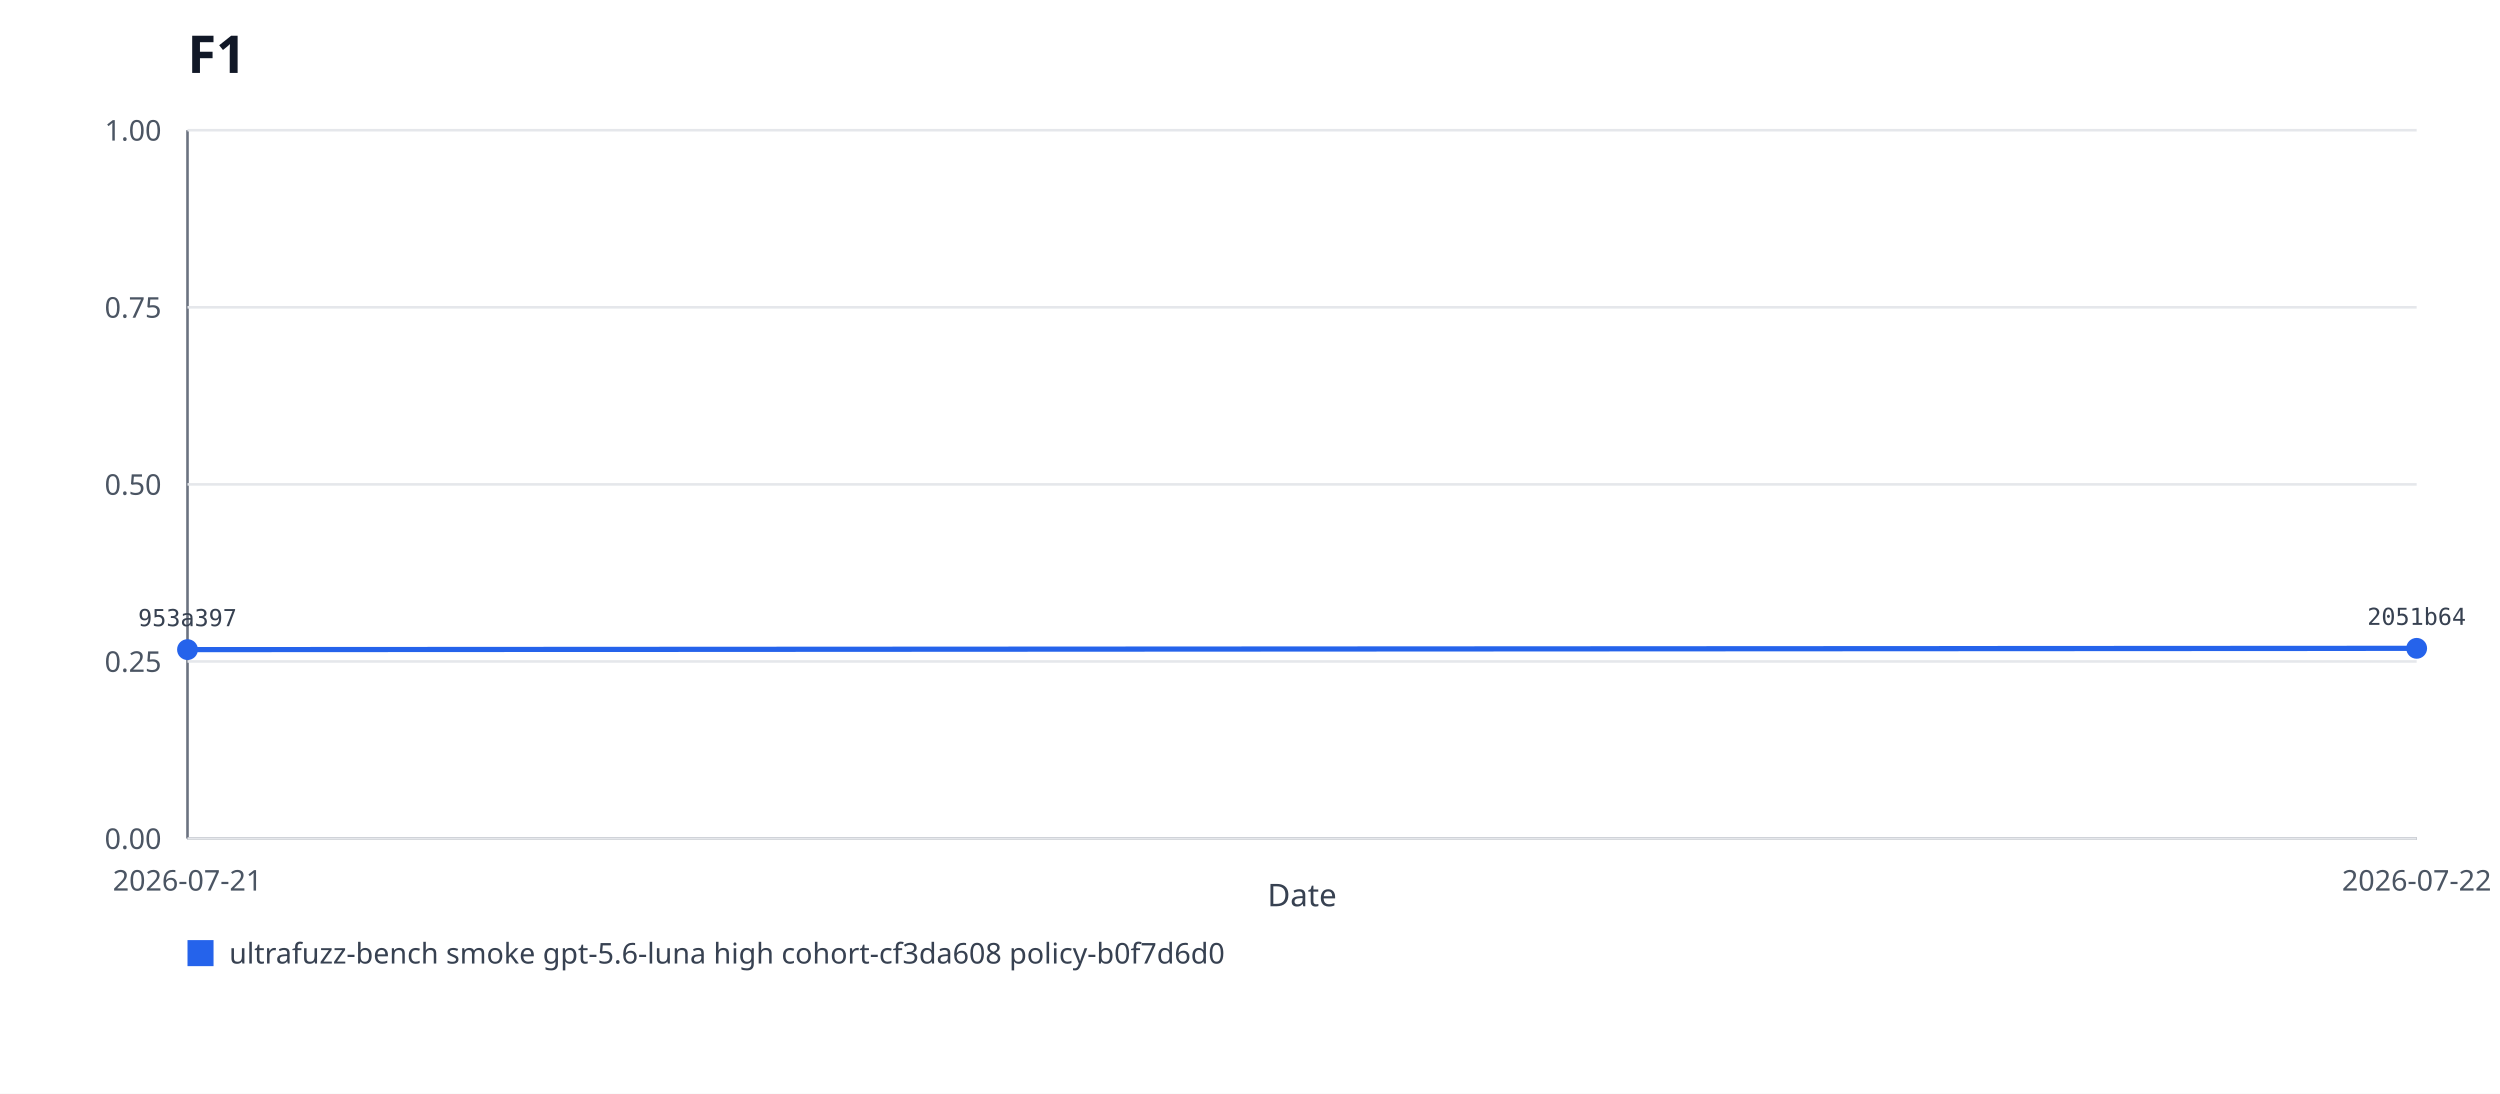
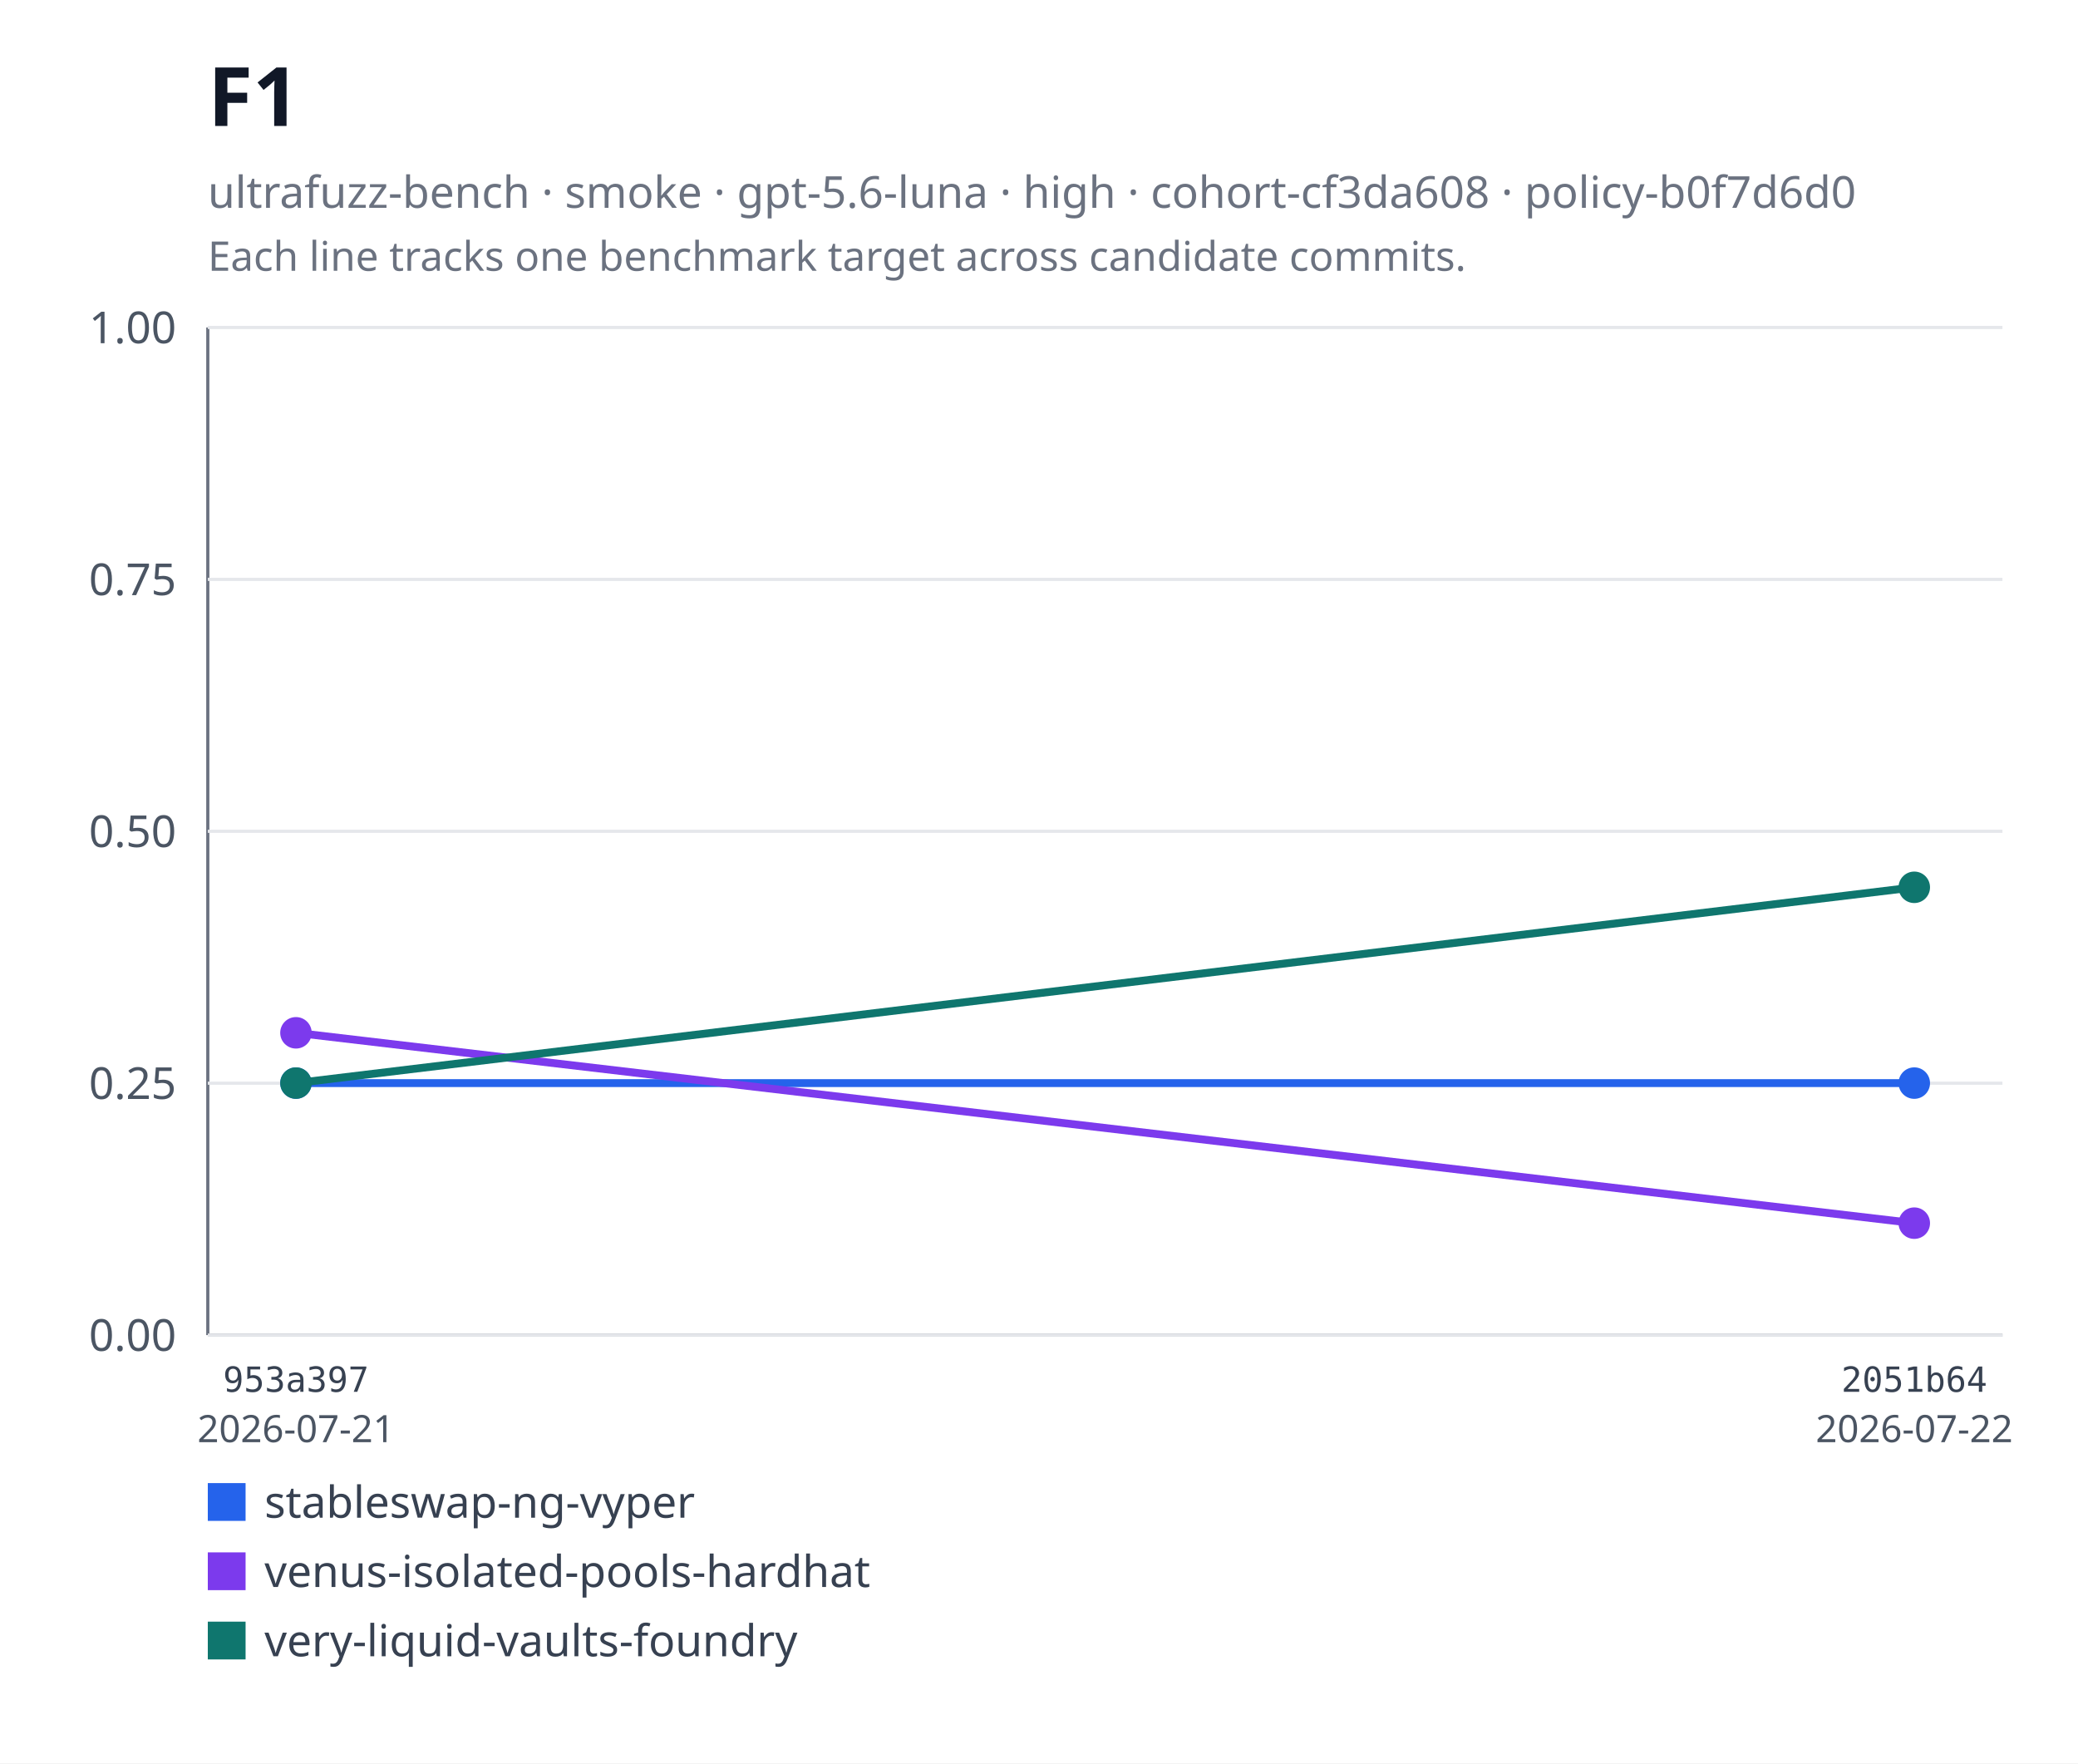
- <svg xmlns="http://www.w3.org/2000/svg" xmlns:xlink="http://www.w3.org/1999/xlink" viewBox="0 0 960 420" role="img" aria-labelledby="title desc">
-   <rect width="960" height="420" fill="#ffffff" />
-   <text x="72" y="28" font-family="system-ui, sans-serif" font-size="20" font-weight="600" fill="#111827">F1</text>
-   <line x1="72" y1="50" x2="72" y2="322" stroke="#6b7280" />
-   <line x1="72" y1="322" x2="928" y2="322" stroke="#6b7280" />
-   <line x1="72" y1="322" x2="928" y2="322" stroke="#e5e7eb" />
-   <text x="62" y="326" text-anchor="end" font-family="system-ui, sans-serif" font-size="11" fill="#4b5563">0.00</text>
-   <line x1="72" y1="254" x2="928" y2="254" stroke="#e5e7eb" />
-   <text x="62" y="258" text-anchor="end" font-family="system-ui, sans-serif" font-size="11" fill="#4b5563">0.25</text>
-   <line x1="72" y1="186" x2="928" y2="186" stroke="#e5e7eb" />
-   <text x="62" y="190" text-anchor="end" font-family="system-ui, sans-serif" font-size="11" fill="#4b5563">0.50</text>
-   <line x1="72" y1="118" x2="928" y2="118" stroke="#e5e7eb" />
-   <text x="62" y="122" text-anchor="end" font-family="system-ui, sans-serif" font-size="11" fill="#4b5563">0.75</text>
-   <line x1="72" y1="50" x2="928" y2="50" stroke="#e5e7eb" />
-   <text x="62" y="54" text-anchor="end" font-family="system-ui, sans-serif" font-size="11" fill="#4b5563">1.00</text>
-   <polyline fill="none" stroke="#2563eb" stroke-width="2" points="72,249.45 928,248.96" />
+ <svg xmlns="http://www.w3.org/2000/svg" xmlns:xlink="http://www.w3.org/1999/xlink" viewBox="0 0 660 560" role="img" aria-labelledby="title desc">
+   <rect width="660" height="560" fill="#ffffff" />
+   <text x="66" y="40" font-family="system-ui, sans-serif" font-size="26" font-weight="600" fill="#111827">F1</text>
+   <text x="66" y="66" font-family="system-ui, sans-serif" font-size="14" fill="#6b7280">ultrafuzz-bench · smoke · gpt-5.6-luna · high · cohort-cf3da608 · policy-b0f7d6d0</text>
+   <text x="66" y="86" font-family="system-ui, sans-serif" font-size="13" fill="#6b7280">Each line tracks one benchmark target across candidate commits.</text>
+   <line x1="66" y1="104" x2="66" y2="424" stroke="#6b7280" />
+   <line x1="66" y1="424" x2="636" y2="424" stroke="#6b7280" />
+   <line x1="66" y1="424" x2="636" y2="424" stroke="#e5e7eb" />
+   <text x="56" y="429" text-anchor="end" font-family="system-ui, sans-serif" font-size="14" fill="#4b5563">0.00</text>
+   <line x1="66" y1="344" x2="636" y2="344" stroke="#e5e7eb" />
+   <text x="56" y="349" text-anchor="end" font-family="system-ui, sans-serif" font-size="14" fill="#4b5563">0.25</text>
+   <line x1="66" y1="264" x2="636" y2="264" stroke="#e5e7eb" />
+   <text x="56" y="269" text-anchor="end" font-family="system-ui, sans-serif" font-size="14" fill="#4b5563">0.50</text>
+   <line x1="66" y1="184" x2="636" y2="184" stroke="#e5e7eb" />
+   <text x="56" y="189" text-anchor="end" font-family="system-ui, sans-serif" font-size="14" fill="#4b5563">0.75</text>
+   <line x1="66" y1="104" x2="636" y2="104" stroke="#e5e7eb" />
+   <text x="56" y="109" text-anchor="end" font-family="system-ui, sans-serif" font-size="14" fill="#4b5563">1.00</text>
+   <polyline fill="none" stroke="#2563eb" stroke-width="2.5" points="94,343.97 608,343.97" />
  <a href="https://github.com/monad-developers/ultrafuzz/commit/953a397a860307d3061eef2cad69c80d09ef20f5" xlink:href="https://github.com/monad-developers/ultrafuzz/commit/953a397a860307d3061eef2cad69c80d09ef20f5">
-     <circle cx="72" cy="249.45" r="4" fill="#2563eb" />
-     <text x="72" y="240.45" text-anchor="middle" font-family="ui-monospace, monospace" font-size="9" fill="#374151">953a397</text>
+     <circle cx="94" cy="343.97" r="5" fill="#2563eb" />
  </a>
  <a href="https://github.com/monad-developers/ultrafuzz/commit/2051b642d9e31e9402ce1ec8a00b70cc27801f16" xlink:href="https://github.com/monad-developers/ultrafuzz/commit/2051b642d9e31e9402ce1ec8a00b70cc27801f16">
-     <circle cx="928" cy="248.96" r="4" fill="#2563eb" />
-     <text x="928" y="239.96" text-anchor="middle" font-family="ui-monospace, monospace" font-size="9" fill="#374151">2051b64</text>
+     <circle cx="608" cy="343.97" r="5" fill="#2563eb" />
  </a>
-   <text x="72" y="342" text-anchor="middle" font-family="system-ui, sans-serif" font-size="11" fill="#4b5563">2026-07-21</text>
-   <text x="928" y="342" text-anchor="middle" font-family="system-ui, sans-serif" font-size="11" fill="#4b5563">2026-07-22</text>
-   <rect x="72" y="361" width="10" height="10" fill="#2563eb" />
-   <text x="88" y="370" font-family="system-ui, sans-serif" font-size="11" fill="#374151">ultrafuzz-bench smoke gpt-5.6-luna high cohort-cf3da608 policy-b0f7d6d0</text>
-   <text x="500" y="348" text-anchor="middle" font-family="system-ui, sans-serif" font-size="12" fill="#374151">Date</text>
+   <polyline fill="none" stroke="#7c3aed" stroke-width="2.5" points="94,328 608,388.45" />
+   <a href="https://github.com/monad-developers/ultrafuzz/commit/953a397a860307d3061eef2cad69c80d09ef20f5" xlink:href="https://github.com/monad-developers/ultrafuzz/commit/953a397a860307d3061eef2cad69c80d09ef20f5">
+     <circle cx="94" cy="328" r="5" fill="#7c3aed" />
+   </a>
+   <a href="https://github.com/monad-developers/ultrafuzz/commit/2051b642d9e31e9402ce1ec8a00b70cc27801f16" xlink:href="https://github.com/monad-developers/ultrafuzz/commit/2051b642d9e31e9402ce1ec8a00b70cc27801f16">
+     <circle cx="608" cy="388.45" r="5" fill="#7c3aed" />
+   </a>
+   <polyline fill="none" stroke="#0f766e" stroke-width="2.5" points="94,343.97 608,281.79" />
+   <a href="https://github.com/monad-developers/ultrafuzz/commit/953a397a860307d3061eef2cad69c80d09ef20f5" xlink:href="https://github.com/monad-developers/ultrafuzz/commit/953a397a860307d3061eef2cad69c80d09ef20f5">
+     <circle cx="94" cy="343.97" r="5" fill="#0f766e" />
+   </a>
+   <a href="https://github.com/monad-developers/ultrafuzz/commit/2051b642d9e31e9402ce1ec8a00b70cc27801f16" xlink:href="https://github.com/monad-developers/ultrafuzz/commit/2051b642d9e31e9402ce1ec8a00b70cc27801f16">
+     <circle cx="608" cy="281.79" r="5" fill="#0f766e" />
+   </a>
+   <text x="94" y="442" text-anchor="middle" font-family="ui-monospace, monospace" font-size="11" fill="#374151">953a397</text>
+   <text x="94" y="458" text-anchor="middle" font-family="system-ui, sans-serif" font-size="12" fill="#4b5563">2026-07-21</text>
+   <text x="608" y="442" text-anchor="middle" font-family="ui-monospace, monospace" font-size="11" fill="#374151">2051b64</text>
+   <text x="608" y="458" text-anchor="middle" font-family="system-ui, sans-serif" font-size="12" fill="#4b5563">2026-07-22</text>
+   <rect x="66" y="471" width="12" height="12" fill="#2563eb" />
+   <text x="84" y="482" font-family="system-ui, sans-serif" font-size="14" fill="#374151">stableswap-ng-vyper</text>
+   <rect x="66" y="493" width="12" height="12" fill="#7c3aed" />
+   <text x="84" y="504" font-family="system-ui, sans-serif" font-size="14" fill="#374151">venus-isolated-pools-hardhat</text>
+   <rect x="66" y="515" width="12" height="12" fill="#0f766e" />
+   <text x="84" y="526" font-family="system-ui, sans-serif" font-size="14" fill="#374151">very-liquid-vaults-foundry</text>
</svg>
